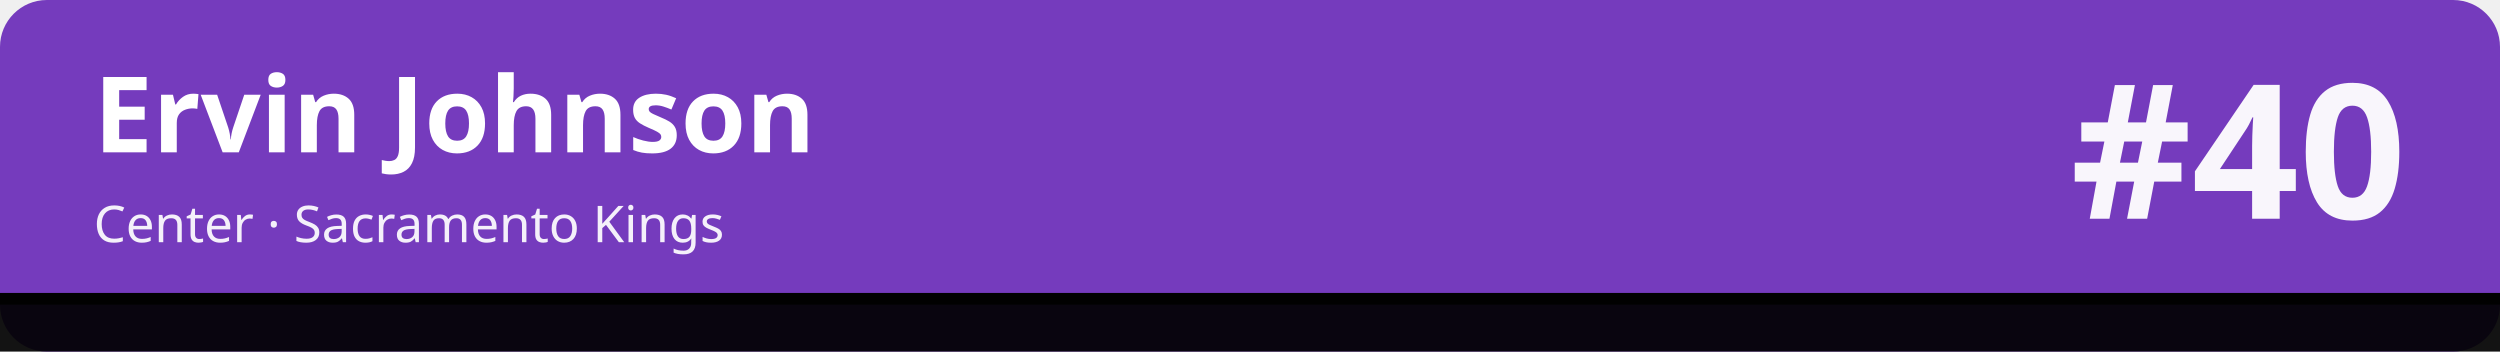
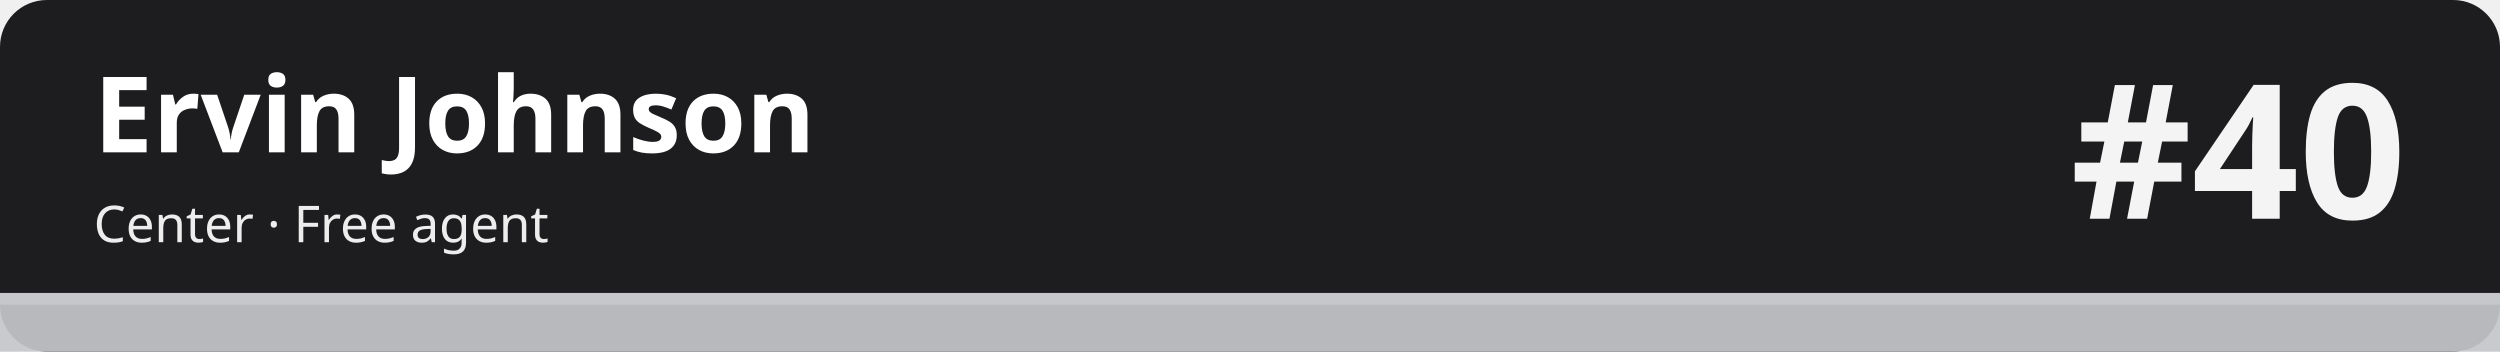
<svg xmlns="http://www.w3.org/2000/svg" width="1280" height="180" viewBox="0 0 1280 180" role="img" aria-labelledby="t d">
-   <rect width="1280" height="180" rx="24" fill="#753bbd" />
-   <rect x="0" y="150" width="1280" height="30" fill="#010101" fill-opacity=".92" />
-   <rect x="0" y="150" width="1280" height="6" fill="#010101" />
+   <rect width="1280" height="180" rx="24" fill="#1d1d1f" />
+   <rect x="0" y="150" width="1280" height="30" fill="#c5c7cb" fill-opacity=".92" />
+   <rect x="0" y="150" width="1280" height="6" fill="#c5c7cb" />
  <text x="48" y="78" font-family="sans-serif" font-size="54" font-weight="700" fill="#ffffff">Ervin Johnson</text>
-   <text x="48" y="124" font-family="sans-serif" font-size="26" fill="#ffffff" fill-opacity=".92">Center · Sacramento Kings</text>
+   <text x="48" y="124" font-family="sans-serif" font-size="26" fill="#ffffff" fill-opacity=".92">Center · Free agent</text>
  <text x="1232" y="112" font-family="sans-serif" font-size="96" font-weight="800" fill="#ffffff" fill-opacity=".95" text-anchor="end">#40</text>
</svg>
